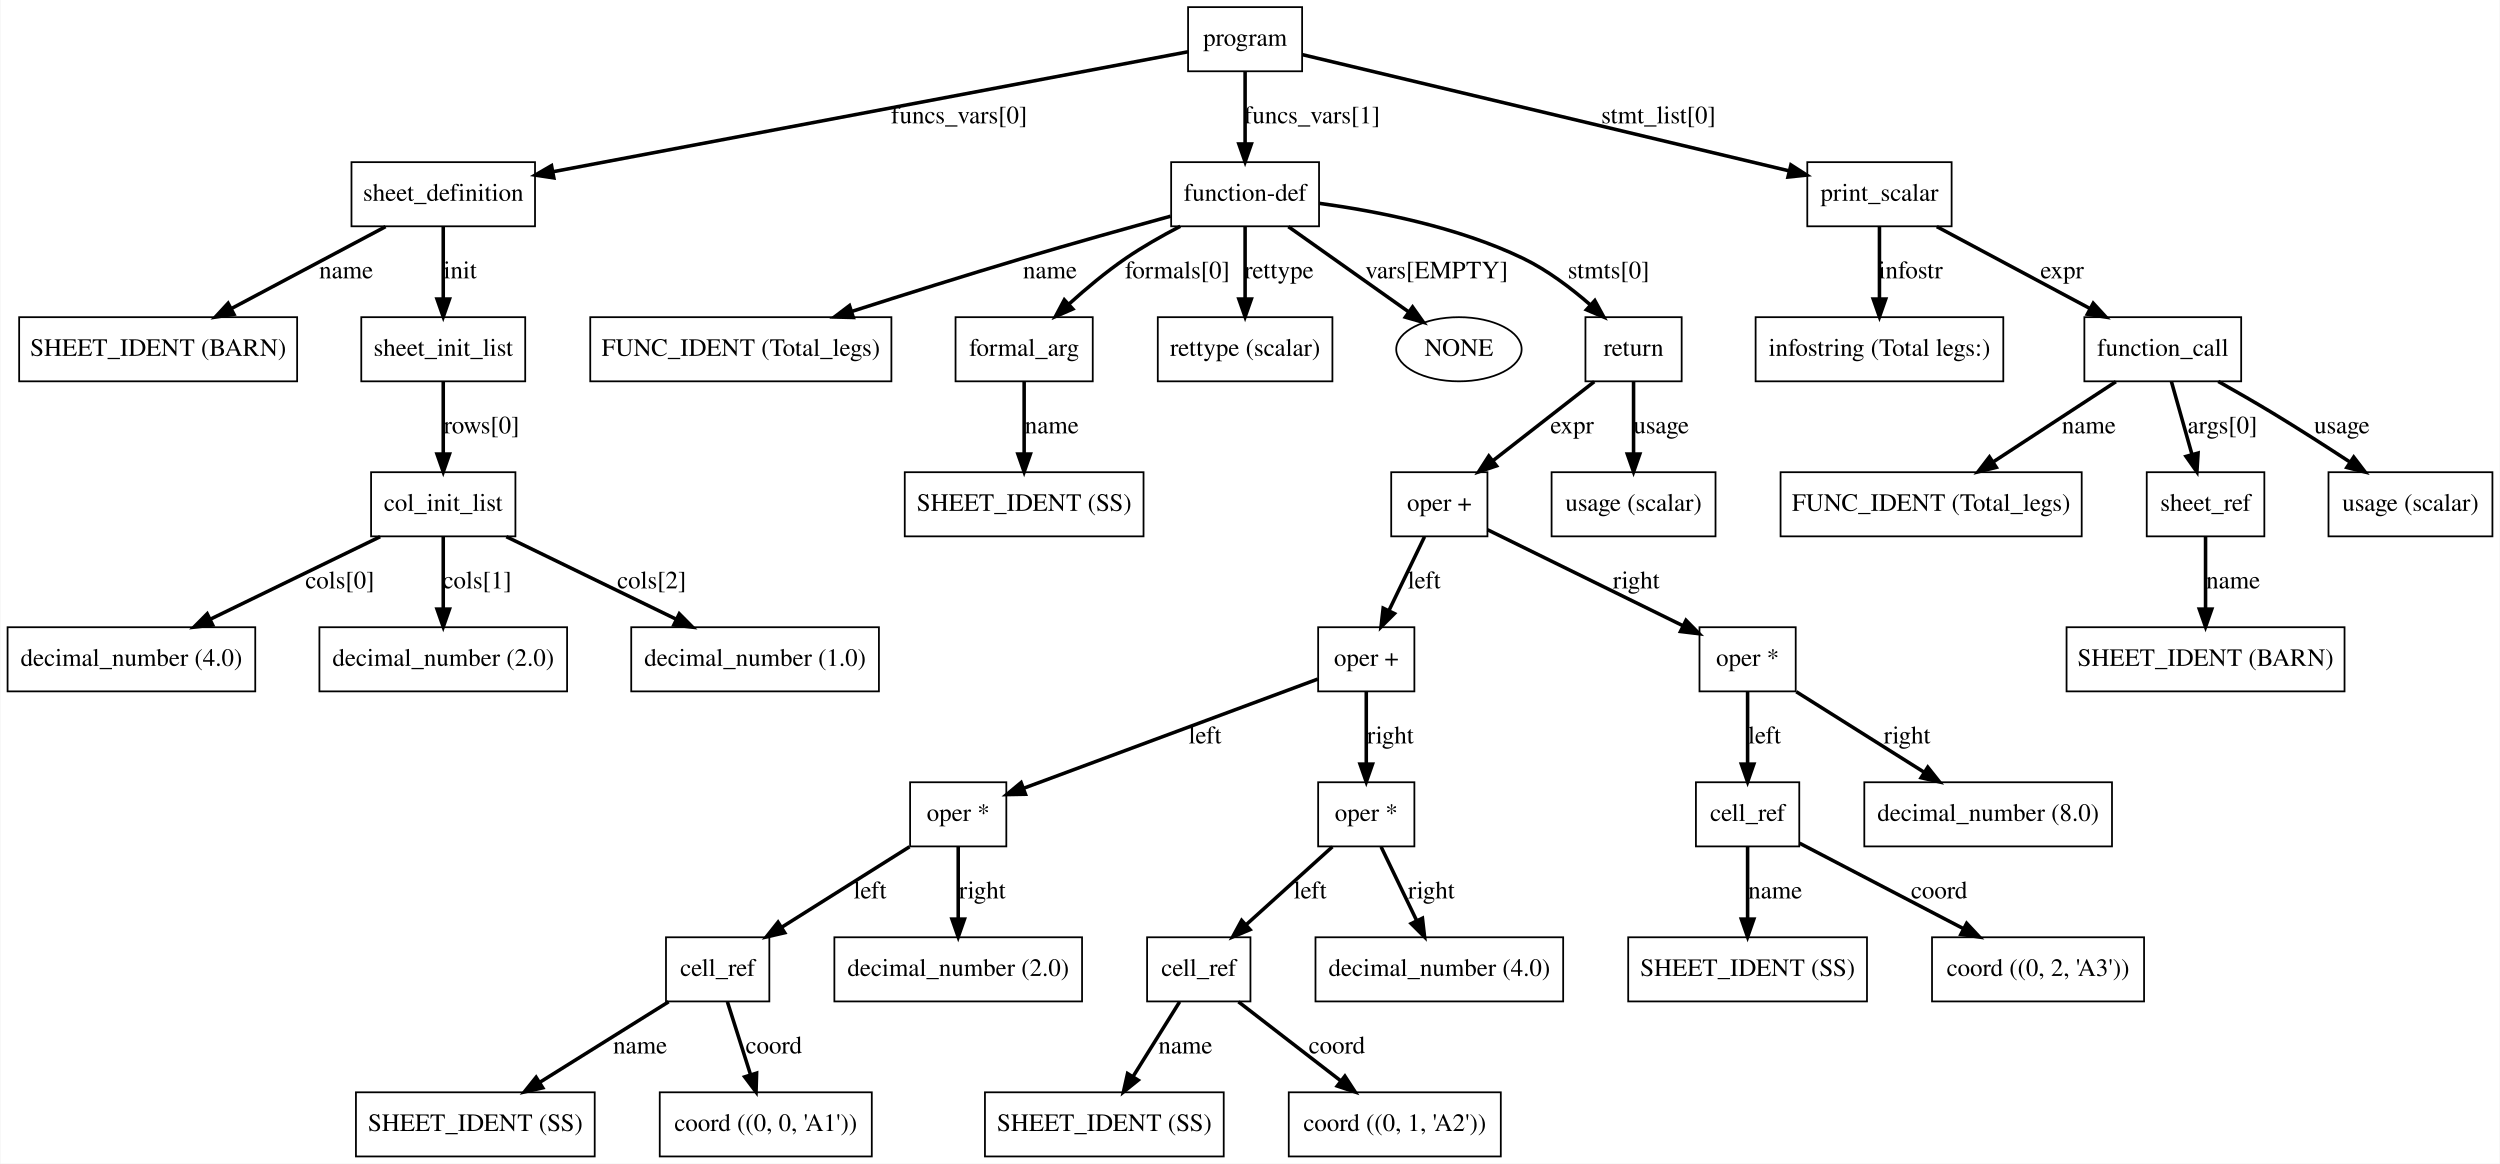
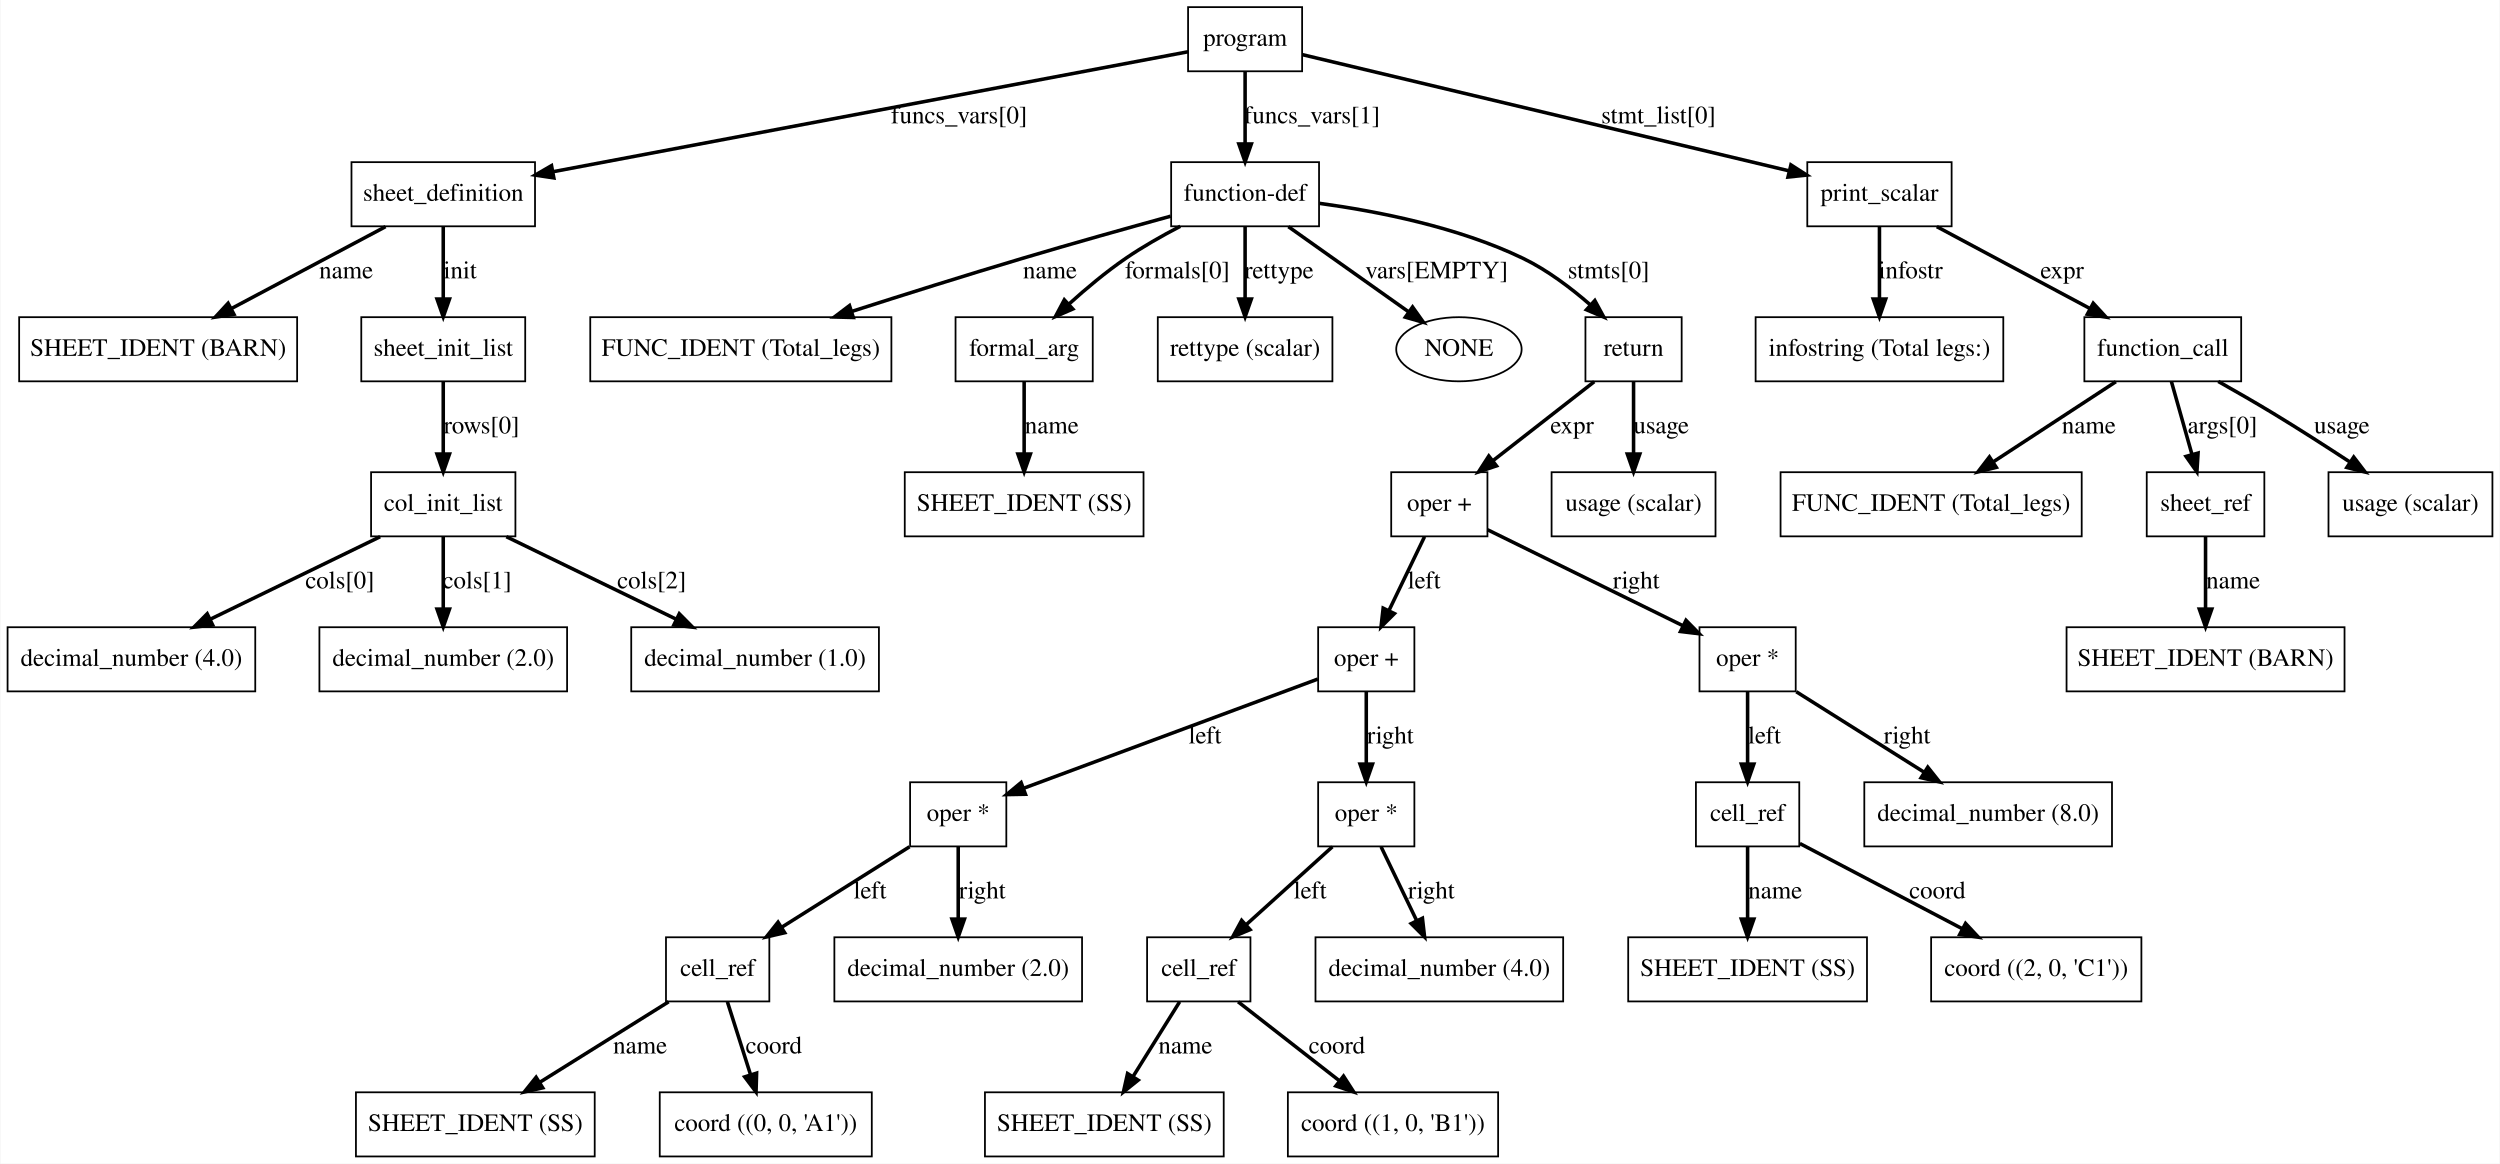
<svg xmlns="http://www.w3.org/2000/svg" width="1403pt" height="653pt" viewBox="0.00 0.00 1402.50 653.00">
  <g id="graph0" class="graph" transform="scale(1 1) rotate(0) translate(4 649)">
    <polygon fill="white" stroke="transparent" points="-4,4 -4,-649 1398.5,-649 1398.5,4 -4,4" />
    <g id="node1" class="node">
      <polygon fill="none" stroke="black" points="726.5,-645 662.5,-645 662.5,-609 726.5,-609 726.5,-645" />
      <text text-anchor="middle" x="694.5" y="-623.3" font-family="Times,serif" font-size="14.00">program</text>
    </g>
    <g id="node2" class="node">
      <polygon fill="none" stroke="black" points="296,-558 193,-558 193,-522 296,-522 296,-558" />
      <text text-anchor="middle" x="244.5" y="-536.3" font-family="Times,serif" font-size="14.00">sheet_definition</text>
    </g>
    <g id="edge7" class="edge">
      <path fill="none" stroke="black" stroke-width="2" d="M662.5,-619.96C588.22,-605.93 403.09,-570.96 306.05,-552.63" />
      <polygon fill="black" stroke="black" stroke-width="2" points="306.56,-549.16 296.09,-550.74 305.26,-556.04 306.56,-549.16" />
      <text text-anchor="middle" x="534" y="-579.8" font-family="Times,serif" font-size="14.00">funcs_vars[0]</text>
    </g>
    <g id="node9" class="node">
      <polygon fill="none" stroke="black" points="736,-558 653,-558 653,-522 736,-522 736,-558" />
      <text text-anchor="middle" x="694.5" y="-536.3" font-family="Times,serif" font-size="14.00">function-def</text>
    </g>
    <g id="edge32" class="edge">
      <path fill="none" stroke="black" stroke-width="2" d="M694.5,-608.8C694.5,-597.16 694.5,-581.55 694.5,-568.24" />
      <polygon fill="black" stroke="black" stroke-width="2" points="698,-568.18 694.5,-558.18 691,-568.18 698,-568.18" />
      <text text-anchor="middle" x="732" y="-579.8" font-family="Times,serif" font-size="14.00">funcs_vars[1]</text>
    </g>
    <g id="node34" class="node">
      <polygon fill="none" stroke="black" points="1091,-558 1010,-558 1010,-522 1091,-522 1091,-558" />
      <text text-anchor="middle" x="1050.5" y="-536.3" font-family="Times,serif" font-size="14.00">print_scalar</text>
    </g>
    <g id="edge39" class="edge">
      <path fill="none" stroke="black" stroke-width="2" d="M726.72,-618.31C788.76,-603.49 925.22,-570.91 999.65,-553.14" />
      <polygon fill="black" stroke="black" stroke-width="2" points="1000.81,-556.46 1009.72,-550.74 999.18,-549.65 1000.81,-556.46" />
      <text text-anchor="middle" x="926.5" y="-579.8" font-family="Times,serif" font-size="14.00">stmt_list[0]</text>
    </g>
    <g id="node3" class="node">
      <polygon fill="none" stroke="black" points="162.5,-471 6.5,-471 6.5,-435 162.5,-435 162.5,-471" />
      <text text-anchor="middle" x="84.5" y="-449.3" font-family="Times,serif" font-size="14.00">SHEET_IDENT (BARN)</text>
    </g>
    <g id="edge1" class="edge">
      <path fill="none" stroke="black" stroke-width="2" d="M212.12,-521.8C187.21,-508.56 152.61,-490.18 125.72,-475.9" />
      <polygon fill="black" stroke="black" stroke-width="2" points="127.03,-472.63 116.56,-471.03 123.75,-478.81 127.03,-472.63" />
      <text text-anchor="middle" x="190" y="-492.8" font-family="Times,serif" font-size="14.00">name</text>
    </g>
    <g id="node4" class="node">
      <polygon fill="none" stroke="black" points="290.5,-471 198.5,-471 198.5,-435 290.5,-435 290.5,-471" />
      <text text-anchor="middle" x="244.5" y="-449.3" font-family="Times,serif" font-size="14.00">sheet_init_list</text>
    </g>
    <g id="edge6" class="edge">
      <path fill="none" stroke="black" stroke-width="2" d="M244.5,-521.8C244.5,-510.16 244.5,-494.55 244.5,-481.24" />
      <polygon fill="black" stroke="black" stroke-width="2" points="248,-481.18 244.5,-471.18 241,-481.18 248,-481.18" />
      <text text-anchor="middle" x="254" y="-492.8" font-family="Times,serif" font-size="14.00">init</text>
    </g>
    <g id="node5" class="node">
      <polygon fill="none" stroke="black" points="285,-384 204,-384 204,-348 285,-348 285,-384" />
      <text text-anchor="middle" x="244.5" y="-362.3" font-family="Times,serif" font-size="14.00">col_init_list</text>
    </g>
    <g id="edge5" class="edge">
      <path fill="none" stroke="black" stroke-width="2" d="M244.5,-434.8C244.5,-423.16 244.5,-407.55 244.5,-394.24" />
      <polygon fill="black" stroke="black" stroke-width="2" points="248,-394.18 244.5,-384.18 241,-394.18 248,-394.18" />
      <text text-anchor="middle" x="266" y="-405.8" font-family="Times,serif" font-size="14.00">rows[0]</text>
    </g>
    <g id="node6" class="node">
      <polygon fill="none" stroke="black" points="139,-297 0,-297 0,-261 139,-261 139,-297" />
      <text text-anchor="middle" x="69.5" y="-275.3" font-family="Times,serif" font-size="14.00">decimal_number (4.0)</text>
    </g>
    <g id="edge2" class="edge">
      <path fill="none" stroke="black" stroke-width="2" d="M209.09,-347.8C181.6,-334.45 143.33,-315.86 113.81,-301.52" />
      <polygon fill="black" stroke="black" stroke-width="2" points="115.09,-298.25 104.56,-297.03 112.03,-304.55 115.09,-298.25" />
      <text text-anchor="middle" x="186.5" y="-318.8" font-family="Times,serif" font-size="14.00">cols[0]</text>
    </g>
    <g id="node7" class="node">
      <polygon fill="none" stroke="black" points="314,-297 175,-297 175,-261 314,-261 314,-297" />
      <text text-anchor="middle" x="244.5" y="-275.3" font-family="Times,serif" font-size="14.00">decimal_number (2.0)</text>
    </g>
    <g id="edge3" class="edge">
      <path fill="none" stroke="black" stroke-width="2" d="M244.5,-347.8C244.5,-336.16 244.5,-320.55 244.5,-307.24" />
      <polygon fill="black" stroke="black" stroke-width="2" points="248,-307.18 244.5,-297.18 241,-307.18 248,-307.18" />
      <text text-anchor="middle" x="263.5" y="-318.8" font-family="Times,serif" font-size="14.00">cols[1]</text>
    </g>
    <g id="node8" class="node">
      <polygon fill="none" stroke="black" points="489,-297 350,-297 350,-261 489,-261 489,-297" />
      <text text-anchor="middle" x="419.5" y="-275.3" font-family="Times,serif" font-size="14.00">decimal_number (1.0)</text>
    </g>
    <g id="edge4" class="edge">
      <path fill="none" stroke="black" stroke-width="2" d="M279.91,-347.8C307.4,-334.45 345.67,-315.86 375.19,-301.52" />
      <polygon fill="black" stroke="black" stroke-width="2" points="376.97,-304.55 384.44,-297.03 373.91,-298.25 376.97,-304.55" />
      <text text-anchor="middle" x="361.5" y="-318.8" font-family="Times,serif" font-size="14.00">cols[2]</text>
    </g>
    <g id="node10" class="node">
      <polygon fill="none" stroke="black" points="496,-471 327,-471 327,-435 496,-435 496,-471" />
      <text text-anchor="middle" x="411.5" y="-449.3" font-family="Times,serif" font-size="14.00">FUNC_IDENT (Total_legs)</text>
    </g>
    <g id="edge8" class="edge">
      <path fill="none" stroke="black" stroke-width="2" d="M652.73,-527.68C628.39,-520.99 597.14,-512.24 569.5,-504 537.79,-494.55 502.69,-483.5 473.64,-474.19" />
      <polygon fill="black" stroke="black" stroke-width="2" points="474.62,-470.83 464.03,-471.11 472.48,-477.5 474.62,-470.83" />
      <text text-anchor="middle" x="585" y="-492.8" font-family="Times,serif" font-size="14.00">name</text>
    </g>
    <g id="node11" class="node">
      <polygon fill="none" stroke="black" points="609,-471 532,-471 532,-435 609,-435 609,-471" />
      <text text-anchor="middle" x="570.5" y="-449.3" font-family="Times,serif" font-size="14.00">formal_arg</text>
    </g>
    <g id="edge10" class="edge">
      <path fill="none" stroke="black" stroke-width="2" d="M658.12,-522C647.92,-516.7 637.03,-510.53 627.5,-504 616.47,-496.44 605.22,-487.01 595.66,-478.38" />
      <polygon fill="black" stroke="black" stroke-width="2" points="597.8,-475.59 588.07,-471.38 593.05,-480.74 597.8,-475.59" />
      <text text-anchor="middle" x="656.5" y="-492.8" font-family="Times,serif" font-size="14.00">formals[0]</text>
    </g>
    <g id="node13" class="node">
      <polygon fill="none" stroke="black" points="743.5,-471 645.5,-471 645.5,-435 743.5,-435 743.5,-471" />
      <text text-anchor="middle" x="694.5" y="-449.3" font-family="Times,serif" font-size="14.00">rettype (scalar)</text>
    </g>
    <g id="edge11" class="edge">
      <path fill="none" stroke="black" stroke-width="2" d="M694.5,-521.8C694.5,-510.16 694.5,-494.55 694.5,-481.24" />
      <polygon fill="black" stroke="black" stroke-width="2" points="698,-481.18 694.5,-471.18 691,-481.18 698,-481.18" />
      <text text-anchor="middle" x="713.5" y="-492.8" font-family="Times,serif" font-size="14.00">rettype</text>
    </g>
    <g id="node14" class="node">
      <ellipse fill="none" stroke="black" cx="814.5" cy="-453" rx="35.19" ry="18" />
      <text text-anchor="middle" x="814.5" y="-449.3" font-family="Times,serif" font-size="14.00">NONE</text>
    </g>
    <g id="edge12" class="edge">
      <path fill="none" stroke="black" stroke-width="2" d="M718.78,-521.8C738.32,-507.96 765.8,-488.5 786.3,-473.97" />
      <polygon fill="black" stroke="black" stroke-width="2" points="788.48,-476.72 794.62,-468.08 784.44,-471 788.48,-476.72" />
      <text text-anchor="middle" x="802" y="-492.8" font-family="Times,serif" font-size="14.00">vars[EMPTY]</text>
    </g>
    <g id="node15" class="node">
      <polygon fill="none" stroke="black" points="939.5,-471 885.5,-471 885.5,-435 939.5,-435 939.5,-471" />
      <text text-anchor="middle" x="912.5" y="-449.3" font-family="Times,serif" font-size="14.00">return</text>
    </g>
    <g id="edge31" class="edge">
      <path fill="none" stroke="black" stroke-width="2" d="M736.27,-534.88C768.71,-530.46 814.13,-521.55 850.5,-504 864.1,-497.44 877.37,-487.38 888.13,-478" />
      <polygon fill="black" stroke="black" stroke-width="2" points="890.76,-480.34 895.82,-471.03 886.06,-475.15 890.76,-480.34" />
      <text text-anchor="middle" x="898.5" y="-492.8" font-family="Times,serif" font-size="14.00">stmts[0]</text>
    </g>
    <g id="node12" class="node">
      <polygon fill="none" stroke="black" points="637.5,-384 503.5,-384 503.5,-348 637.5,-348 637.5,-384" />
      <text text-anchor="middle" x="570.5" y="-362.3" font-family="Times,serif" font-size="14.00">SHEET_IDENT (SS)</text>
    </g>
    <g id="edge9" class="edge">
      <path fill="none" stroke="black" stroke-width="2" d="M570.5,-434.8C570.5,-423.16 570.5,-407.55 570.5,-394.24" />
      <polygon fill="black" stroke="black" stroke-width="2" points="574,-394.18 570.5,-384.18 567,-394.18 574,-394.18" />
      <text text-anchor="middle" x="586" y="-405.8" font-family="Times,serif" font-size="14.00">name</text>
    </g>
    <g id="node16" class="node">
      <polygon fill="none" stroke="black" points="830.5,-384 776.5,-384 776.5,-348 830.5,-348 830.5,-384" />
      <text text-anchor="middle" x="803.5" y="-362.3" font-family="Times,serif" font-size="14.00">oper +</text>
    </g>
    <g id="edge29" class="edge">
      <path fill="none" stroke="black" stroke-width="2" d="M890.44,-434.8C874.04,-422.01 851.48,-404.42 833.45,-390.36" />
      <polygon fill="black" stroke="black" stroke-width="2" points="835.56,-387.56 825.52,-384.18 831.26,-393.08 835.56,-387.56" />
      <text text-anchor="middle" x="878" y="-405.8" font-family="Times,serif" font-size="14.00">expr</text>
    </g>
    <g id="node33" class="node">
      <polygon fill="none" stroke="black" points="958.5,-384 866.5,-384 866.5,-348 958.5,-348 958.5,-384" />
      <text text-anchor="middle" x="912.5" y="-362.3" font-family="Times,serif" font-size="14.00">usage (scalar)</text>
    </g>
    <g id="edge30" class="edge">
      <path fill="none" stroke="black" stroke-width="2" d="M912.5,-434.8C912.5,-423.16 912.5,-407.55 912.5,-394.24" />
      <polygon fill="black" stroke="black" stroke-width="2" points="916,-394.18 912.5,-384.18 909,-394.18 916,-394.18" />
      <text text-anchor="middle" x="928" y="-405.8" font-family="Times,serif" font-size="14.00">usage</text>
    </g>
    <g id="node17" class="node">
      <polygon fill="none" stroke="black" points="789.5,-297 735.5,-297 735.5,-261 789.5,-261 789.5,-297" />
      <text text-anchor="middle" x="762.5" y="-275.3" font-family="Times,serif" font-size="14.00">oper +</text>
    </g>
    <g id="edge23" class="edge">
      <path fill="none" stroke="black" stroke-width="2" d="M795.2,-347.8C789.48,-335.93 781.76,-319.93 775.26,-306.45" />
      <polygon fill="black" stroke="black" stroke-width="2" points="778.28,-304.66 770.78,-297.18 771.98,-307.7 778.28,-304.66" />
      <text text-anchor="middle" x="795" y="-318.8" font-family="Times,serif" font-size="14.00">left</text>
    </g>
    <g id="node28" class="node">
      <polygon fill="none" stroke="black" points="1003.5,-297 949.5,-297 949.5,-261 1003.5,-261 1003.5,-297" />
      <text text-anchor="middle" x="976.5" y="-275.3" font-family="Times,serif" font-size="14.00">oper *</text>
    </g>
    <g id="edge28" class="edge">
      <path fill="none" stroke="black" stroke-width="2" d="M830.53,-351.72C860.03,-337.23 907.4,-313.95 940.14,-297.87" />
      <polygon fill="black" stroke="black" stroke-width="2" points="941.94,-300.88 949.37,-293.33 938.86,-294.6 941.94,-300.88" />
      <text text-anchor="middle" x="914" y="-318.8" font-family="Times,serif" font-size="14.00">right</text>
    </g>
    <g id="node18" class="node">
      <polygon fill="none" stroke="black" points="560.5,-210 506.5,-210 506.5,-174 560.5,-174 560.5,-210" />
      <text text-anchor="middle" x="533.5" y="-188.3" font-family="Times,serif" font-size="14.00">oper *</text>
    </g>
    <g id="edge17" class="edge">
      <path fill="none" stroke="black" stroke-width="2" d="M735.33,-267.92C694.27,-252.67 616.32,-223.74 570.24,-206.64" />
      <polygon fill="black" stroke="black" stroke-width="2" points="571.23,-203.27 560.63,-203.07 568.79,-209.83 571.23,-203.27" />
      <text text-anchor="middle" x="672" y="-231.8" font-family="Times,serif" font-size="14.00">left</text>
    </g>
    <g id="node23" class="node">
      <polygon fill="none" stroke="black" points="789.5,-210 735.5,-210 735.5,-174 789.5,-174 789.5,-210" />
      <text text-anchor="middle" x="762.5" y="-188.3" font-family="Times,serif" font-size="14.00">oper *</text>
    </g>
    <g id="edge22" class="edge">
      <path fill="none" stroke="black" stroke-width="2" d="M762.5,-260.8C762.5,-249.16 762.5,-233.55 762.5,-220.24" />
      <polygon fill="black" stroke="black" stroke-width="2" points="766,-220.18 762.5,-210.18 759,-220.18 766,-220.18" />
      <text text-anchor="middle" x="776" y="-231.8" font-family="Times,serif" font-size="14.00">right</text>
    </g>
    <g id="node19" class="node">
      <polygon fill="none" stroke="black" points="427.5,-123 369.5,-123 369.5,-87 427.5,-87 427.5,-123" />
      <text text-anchor="middle" x="398.5" y="-101.3" font-family="Times,serif" font-size="14.00">cell_ref</text>
    </g>
    <g id="edge15" class="edge">
      <path fill="none" stroke="black" stroke-width="2" d="M506.18,-173.8C485.5,-160.78 456.92,-142.78 434.39,-128.6" />
      <polygon fill="black" stroke="black" stroke-width="2" points="436.11,-125.54 425.78,-123.18 432.38,-131.47 436.11,-125.54" />
      <text text-anchor="middle" x="484" y="-144.8" font-family="Times,serif" font-size="14.00">left</text>
    </g>
    <g id="node22" class="node">
      <polygon fill="none" stroke="black" points="603,-123 464,-123 464,-87 603,-87 603,-123" />
      <text text-anchor="middle" x="533.5" y="-101.3" font-family="Times,serif" font-size="14.00">decimal_number (2.0)</text>
    </g>
    <g id="edge16" class="edge">
      <path fill="none" stroke="black" stroke-width="2" d="M533.5,-173.8C533.5,-162.16 533.5,-146.55 533.5,-133.24" />
      <polygon fill="black" stroke="black" stroke-width="2" points="537,-133.18 533.5,-123.18 530,-133.18 537,-133.18" />
      <text text-anchor="middle" x="547" y="-144.8" font-family="Times,serif" font-size="14.00">right</text>
    </g>
    <g id="node20" class="node">
      <polygon fill="none" stroke="black" points="329.5,-36 195.5,-36 195.5,0 329.5,0 329.5,-36" />
      <text text-anchor="middle" x="262.5" y="-14.3" font-family="Times,serif" font-size="14.00">SHEET_IDENT (SS)</text>
    </g>
    <g id="edge13" class="edge">
      <path fill="none" stroke="black" stroke-width="2" d="M370.98,-86.8C350.15,-73.78 321.35,-55.78 298.66,-41.6" />
      <polygon fill="black" stroke="black" stroke-width="2" points="300.32,-38.51 289.98,-36.18 296.61,-44.44 300.32,-38.51" />
      <text text-anchor="middle" x="355" y="-57.8" font-family="Times,serif" font-size="14.00">name</text>
    </g>
    <g id="node21" class="node">
      <polygon fill="none" stroke="black" points="485,-36 366,-36 366,0 485,0 485,-36" />
      <text text-anchor="middle" x="425.5" y="-14.3" font-family="Times,serif" font-size="14.00">coord ((0, 0, 'A1'))</text>
    </g>
    <g id="edge14" class="edge">
      <path fill="none" stroke="black" stroke-width="2" d="M403.96,-86.8C407.7,-75.05 412.72,-59.24 416.97,-45.84" />
      <polygon fill="black" stroke="black" stroke-width="2" points="420.35,-46.77 420.04,-36.18 413.68,-44.65 420.35,-46.77" />
      <text text-anchor="middle" x="430" y="-57.8" font-family="Times,serif" font-size="14.00">coord</text>
    </g>
    <g id="node24" class="node">
      <polygon fill="none" stroke="black" points="697.5,-123 639.5,-123 639.5,-87 697.5,-87 697.5,-123" />
      <text text-anchor="middle" x="668.5" y="-101.3" font-family="Times,serif" font-size="14.00">cell_ref</text>
    </g>
    <g id="edge20" class="edge">
      <path fill="none" stroke="black" stroke-width="2" d="M743.48,-173.8C729.59,-161.24 710.58,-144.05 695.17,-130.12" />
      <polygon fill="black" stroke="black" stroke-width="2" points="697.26,-127.29 687.49,-123.18 692.56,-132.48 697.26,-127.29" />
      <text text-anchor="middle" x="731" y="-144.8" font-family="Times,serif" font-size="14.00">left</text>
    </g>
    <g id="node27" class="node">
      <polygon fill="none" stroke="black" points="873,-123 734,-123 734,-87 873,-87 873,-123" />
      <text text-anchor="middle" x="803.5" y="-101.3" font-family="Times,serif" font-size="14.00">decimal_number (4.0)</text>
    </g>
    <g id="edge21" class="edge">
      <path fill="none" stroke="black" stroke-width="2" d="M770.8,-173.8C776.52,-161.93 784.24,-145.93 790.74,-132.45" />
      <polygon fill="black" stroke="black" stroke-width="2" points="794.02,-133.7 795.22,-123.18 787.72,-130.66 794.02,-133.7" />
      <text text-anchor="middle" x="799" y="-144.8" font-family="Times,serif" font-size="14.00">right</text>
    </g>
    <g id="node25" class="node">
      <polygon fill="none" stroke="black" points="682.5,-36 548.5,-36 548.5,0 682.5,0 682.5,-36" />
      <text text-anchor="middle" x="615.5" y="-14.3" font-family="Times,serif" font-size="14.00">SHEET_IDENT (SS)</text>
    </g>
    <g id="edge18" class="edge">
      <path fill="none" stroke="black" stroke-width="2" d="M657.77,-86.8C650.23,-74.7 640.01,-58.3 631.5,-44.67" />
      <polygon fill="black" stroke="black" stroke-width="2" points="634.47,-42.81 626.21,-36.18 628.53,-46.51 634.47,-42.81" />
      <text text-anchor="middle" x="661" y="-57.8" font-family="Times,serif" font-size="14.00">name</text>
    </g>
    <g id="node26" class="node">
-       <polygon fill="none" stroke="black" points="838,-36 719,-36 719,0 838,0 838,-36" />
-       <text text-anchor="middle" x="778.5" y="-14.3" font-family="Times,serif" font-size="14.00">coord ((0, 1, 'A2'))</text>
+       <polygon fill="none" stroke="black" points="836.5,-36 718.5,-36 718.5,0 836.5,0 836.5,-36" />
+       <text text-anchor="middle" x="777.5" y="-14.3" font-family="Times,serif" font-size="14.00">coord ((1, 0, 'B1'))</text>
    </g>
    <g id="edge19" class="edge">
-       <path fill="none" stroke="black" stroke-width="2" d="M690.76,-86.8C707.31,-74.01 730.08,-56.42 748.27,-42.36" />
-       <polygon fill="black" stroke="black" stroke-width="2" points="750.5,-45.06 756.27,-36.18 746.22,-39.52 750.5,-45.06" />
+       <path fill="none" stroke="black" stroke-width="2" d="M690.56,-86.8C706.96,-74.01 729.52,-56.42 747.55,-42.36" />
+       <polygon fill="black" stroke="black" stroke-width="2" points="749.74,-45.08 755.48,-36.18 745.44,-39.56 749.74,-45.08" />
      <text text-anchor="middle" x="746" y="-57.8" font-family="Times,serif" font-size="14.00">coord</text>
    </g>
    <g id="node29" class="node">
      <polygon fill="none" stroke="black" points="1005.5,-210 947.5,-210 947.5,-174 1005.5,-174 1005.5,-210" />
      <text text-anchor="middle" x="976.5" y="-188.3" font-family="Times,serif" font-size="14.00">cell_ref</text>
    </g>
    <g id="edge26" class="edge">
      <path fill="none" stroke="black" stroke-width="2" d="M976.5,-260.8C976.5,-249.16 976.5,-233.55 976.5,-220.24" />
      <polygon fill="black" stroke="black" stroke-width="2" points="980,-220.18 976.5,-210.18 973,-220.18 980,-220.18" />
      <text text-anchor="middle" x="986" y="-231.8" font-family="Times,serif" font-size="14.00">left</text>
    </g>
    <g id="node32" class="node">
      <polygon fill="none" stroke="black" points="1181,-210 1042,-210 1042,-174 1181,-174 1181,-210" />
      <text text-anchor="middle" x="1111.5" y="-188.3" font-family="Times,serif" font-size="14.00">decimal_number (8.0)</text>
    </g>
    <g id="edge27" class="edge">
      <path fill="none" stroke="black" stroke-width="2" d="M1003.82,-260.8C1024.5,-247.78 1053.08,-229.78 1075.61,-215.6" />
      <polygon fill="black" stroke="black" stroke-width="2" points="1077.62,-218.47 1084.22,-210.18 1073.89,-212.54 1077.62,-218.47" />
      <text text-anchor="middle" x="1066" y="-231.8" font-family="Times,serif" font-size="14.00">right</text>
    </g>
    <g id="node30" class="node">
      <polygon fill="none" stroke="black" points="1043.5,-123 909.5,-123 909.5,-87 1043.5,-87 1043.5,-123" />
      <text text-anchor="middle" x="976.5" y="-101.3" font-family="Times,serif" font-size="14.00">SHEET_IDENT (SS)</text>
    </g>
    <g id="edge24" class="edge">
      <path fill="none" stroke="black" stroke-width="2" d="M976.5,-173.8C976.5,-162.16 976.5,-146.55 976.5,-133.24" />
      <polygon fill="black" stroke="black" stroke-width="2" points="980,-133.18 976.5,-123.18 973,-133.18 980,-133.18" />
      <text text-anchor="middle" x="992" y="-144.8" font-family="Times,serif" font-size="14.00">name</text>
    </g>
    <g id="node31" class="node">
-       <polygon fill="none" stroke="black" points="1199,-123 1080,-123 1080,-87 1199,-87 1199,-123" />
-       <text text-anchor="middle" x="1139.5" y="-101.3" font-family="Times,serif" font-size="14.00">coord ((0, 2, 'A3'))</text>
+       <polygon fill="none" stroke="black" points="1197.5,-123 1079.5,-123 1079.5,-87 1197.5,-87 1197.5,-123" />
+       <text text-anchor="middle" x="1138.5" y="-101.3" font-family="Times,serif" font-size="14.00">coord ((2, 0, 'C1'))</text>
    </g>
    <g id="edge25" class="edge">
-       <path fill="none" stroke="black" stroke-width="2" d="M1005.64,-175.8C1031.26,-162.45 1068.84,-142.85 1097.66,-127.82" />
-       <polygon fill="black" stroke="black" stroke-width="2" points="1099.44,-130.84 1106.69,-123.11 1096.2,-124.63 1099.44,-130.84" />
-       <text text-anchor="middle" x="1084" y="-144.8" font-family="Times,serif" font-size="14.00">coord</text>
+       <path fill="none" stroke="black" stroke-width="2" d="M1005.84,-175.61C1031.34,-162.22 1068.58,-142.69 1097.11,-127.72" />
+       <polygon fill="black" stroke="black" stroke-width="2" points="1098.82,-130.77 1106.04,-123.03 1095.56,-124.58 1098.82,-130.77" />
+       <text text-anchor="middle" x="1083" y="-144.8" font-family="Times,serif" font-size="14.00">coord</text>
    </g>
    <g id="node35" class="node">
      <polygon fill="none" stroke="black" points="1120,-471 981,-471 981,-435 1120,-435 1120,-471" />
      <text text-anchor="middle" x="1050.5" y="-449.3" font-family="Times,serif" font-size="14.00">infostring (Total legs:)</text>
    </g>
    <g id="edge33" class="edge">
      <path fill="none" stroke="black" stroke-width="2" d="M1050.5,-521.8C1050.5,-510.16 1050.5,-494.55 1050.5,-481.24" />
      <polygon fill="black" stroke="black" stroke-width="2" points="1054,-481.18 1050.5,-471.18 1047,-481.18 1054,-481.18" />
      <text text-anchor="middle" x="1068" y="-492.8" font-family="Times,serif" font-size="14.00">infostr</text>
    </g>
    <g id="node36" class="node">
      <polygon fill="none" stroke="black" points="1253.5,-471 1165.5,-471 1165.5,-435 1253.5,-435 1253.5,-471" />
      <text text-anchor="middle" x="1209.5" y="-449.3" font-family="Times,serif" font-size="14.00">function_call</text>
    </g>
    <g id="edge38" class="edge">
      <path fill="none" stroke="black" stroke-width="2" d="M1082.68,-521.8C1107.43,-508.56 1141.82,-490.18 1168.54,-475.9" />
      <polygon fill="black" stroke="black" stroke-width="2" points="1170.47,-478.83 1177.64,-471.03 1167.17,-472.66 1170.47,-478.83" />
      <text text-anchor="middle" x="1153" y="-492.8" font-family="Times,serif" font-size="14.00">expr</text>
    </g>
    <g id="node37" class="node">
      <polygon fill="none" stroke="black" points="1164,-384 995,-384 995,-348 1164,-348 1164,-384" />
      <text text-anchor="middle" x="1079.5" y="-362.3" font-family="Times,serif" font-size="14.00">FUNC_IDENT (Total_legs)</text>
    </g>
    <g id="edge34" class="edge">
      <path fill="none" stroke="black" stroke-width="2" d="M1183.19,-434.8C1163.37,-421.84 1136,-403.94 1114.35,-389.79" />
      <polygon fill="black" stroke="black" stroke-width="2" points="1116.05,-386.72 1105.77,-384.18 1112.22,-392.58 1116.05,-386.72" />
      <text text-anchor="middle" x="1168" y="-405.8" font-family="Times,serif" font-size="14.00">name</text>
    </g>
    <g id="node38" class="node">
      <polygon fill="none" stroke="black" points="1266.5,-384 1200.5,-384 1200.5,-348 1266.5,-348 1266.5,-384" />
      <text text-anchor="middle" x="1233.5" y="-362.3" font-family="Times,serif" font-size="14.00">sheet_ref</text>
    </g>
    <g id="edge36" class="edge">
      <path fill="none" stroke="black" stroke-width="2" d="M1214.36,-434.8C1217.67,-423.05 1222.14,-407.24 1225.92,-393.84" />
      <polygon fill="black" stroke="black" stroke-width="2" points="1229.3,-394.75 1228.65,-384.18 1222.56,-392.85 1229.3,-394.75" />
      <text text-anchor="middle" x="1243" y="-405.8" font-family="Times,serif" font-size="14.00">args[0]</text>
    </g>
    <g id="node40" class="node">
      <polygon fill="none" stroke="black" points="1394.5,-384 1302.5,-384 1302.5,-348 1394.5,-348 1394.5,-384" />
      <text text-anchor="middle" x="1348.5" y="-362.3" font-family="Times,serif" font-size="14.00">usage (scalar)</text>
    </g>
    <g id="edge37" class="edge">
      <path fill="none" stroke="black" stroke-width="2" d="M1240.62,-434.93C1250.57,-429.34 1261.56,-423.02 1271.5,-417 1285.81,-408.32 1301.34,-398.35 1314.67,-389.61" />
      <polygon fill="black" stroke="black" stroke-width="2" points="1316.66,-392.49 1323.09,-384.07 1312.81,-386.65 1316.66,-392.49" />
      <text text-anchor="middle" x="1310" y="-405.8" font-family="Times,serif" font-size="14.00">usage</text>
    </g>
    <g id="node39" class="node">
      <polygon fill="none" stroke="black" points="1311.5,-297 1155.5,-297 1155.5,-261 1311.5,-261 1311.5,-297" />
      <text text-anchor="middle" x="1233.5" y="-275.3" font-family="Times,serif" font-size="14.00">SHEET_IDENT (BARN)</text>
    </g>
    <g id="edge35" class="edge">
      <path fill="none" stroke="black" stroke-width="2" d="M1233.5,-347.8C1233.5,-336.16 1233.5,-320.55 1233.5,-307.24" />
      <polygon fill="black" stroke="black" stroke-width="2" points="1237,-307.18 1233.5,-297.18 1230,-307.18 1237,-307.18" />
      <text text-anchor="middle" x="1249" y="-318.8" font-family="Times,serif" font-size="14.00">name</text>
    </g>
  </g>
</svg>
